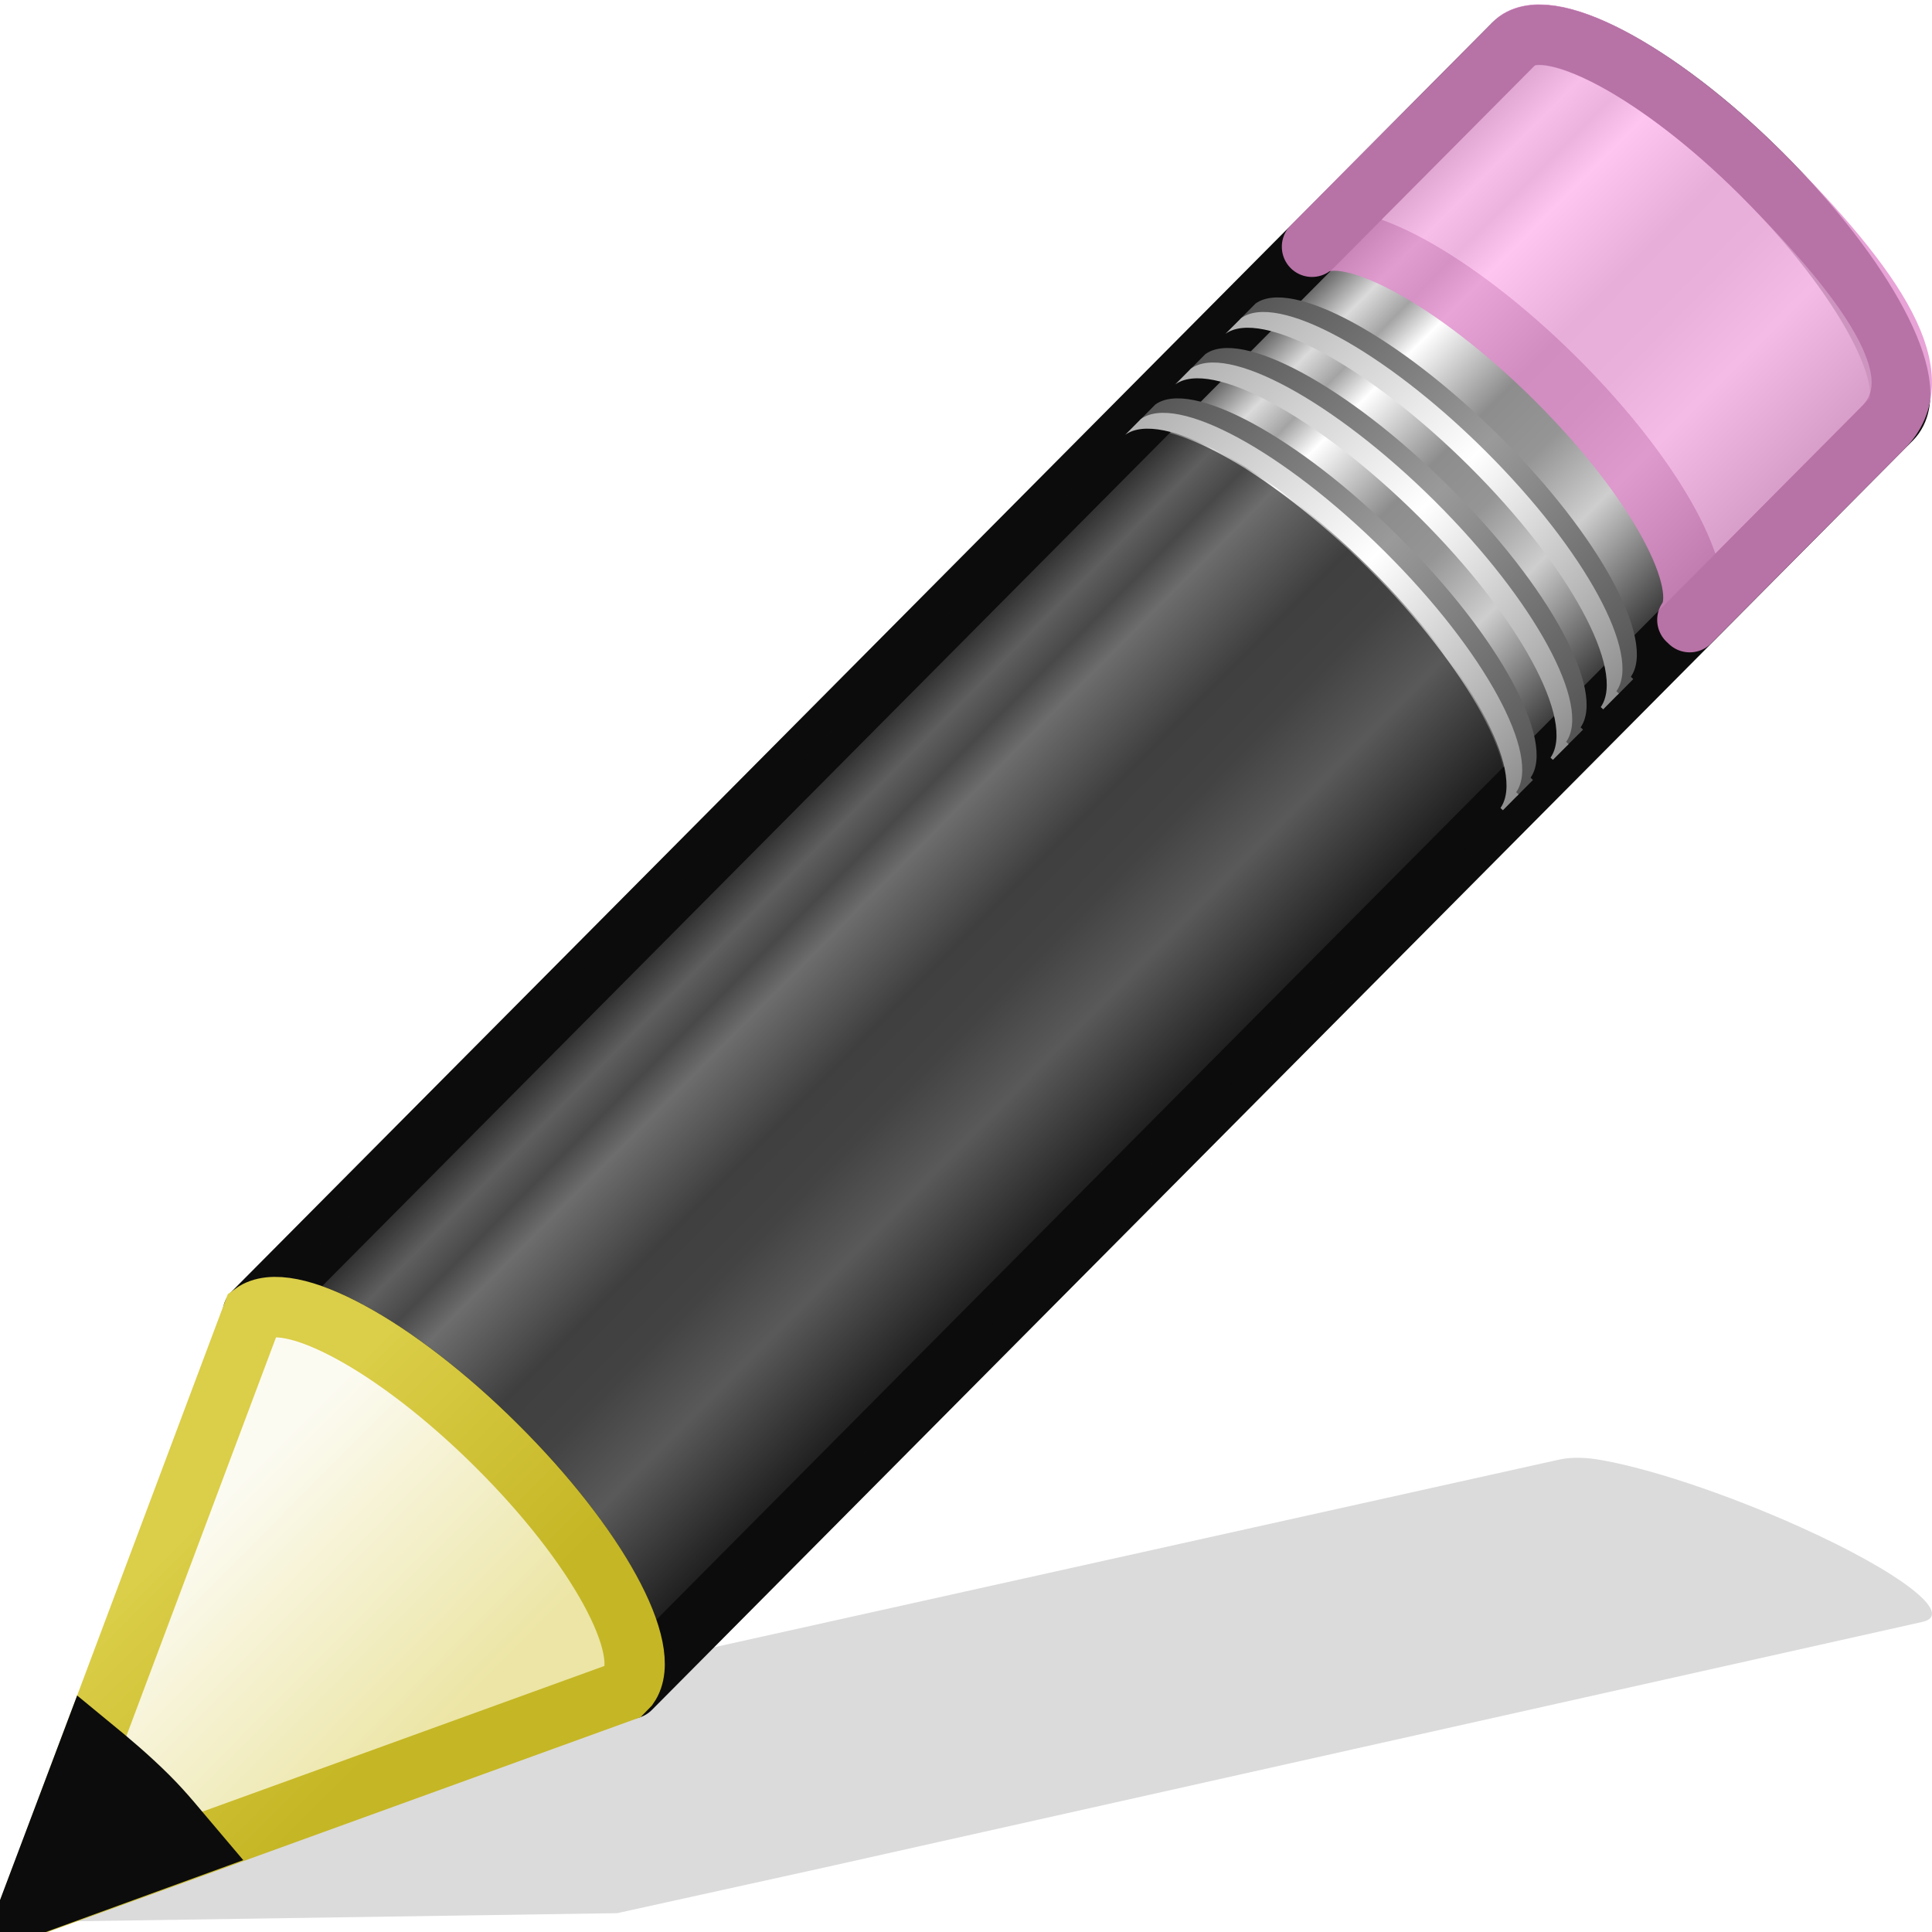
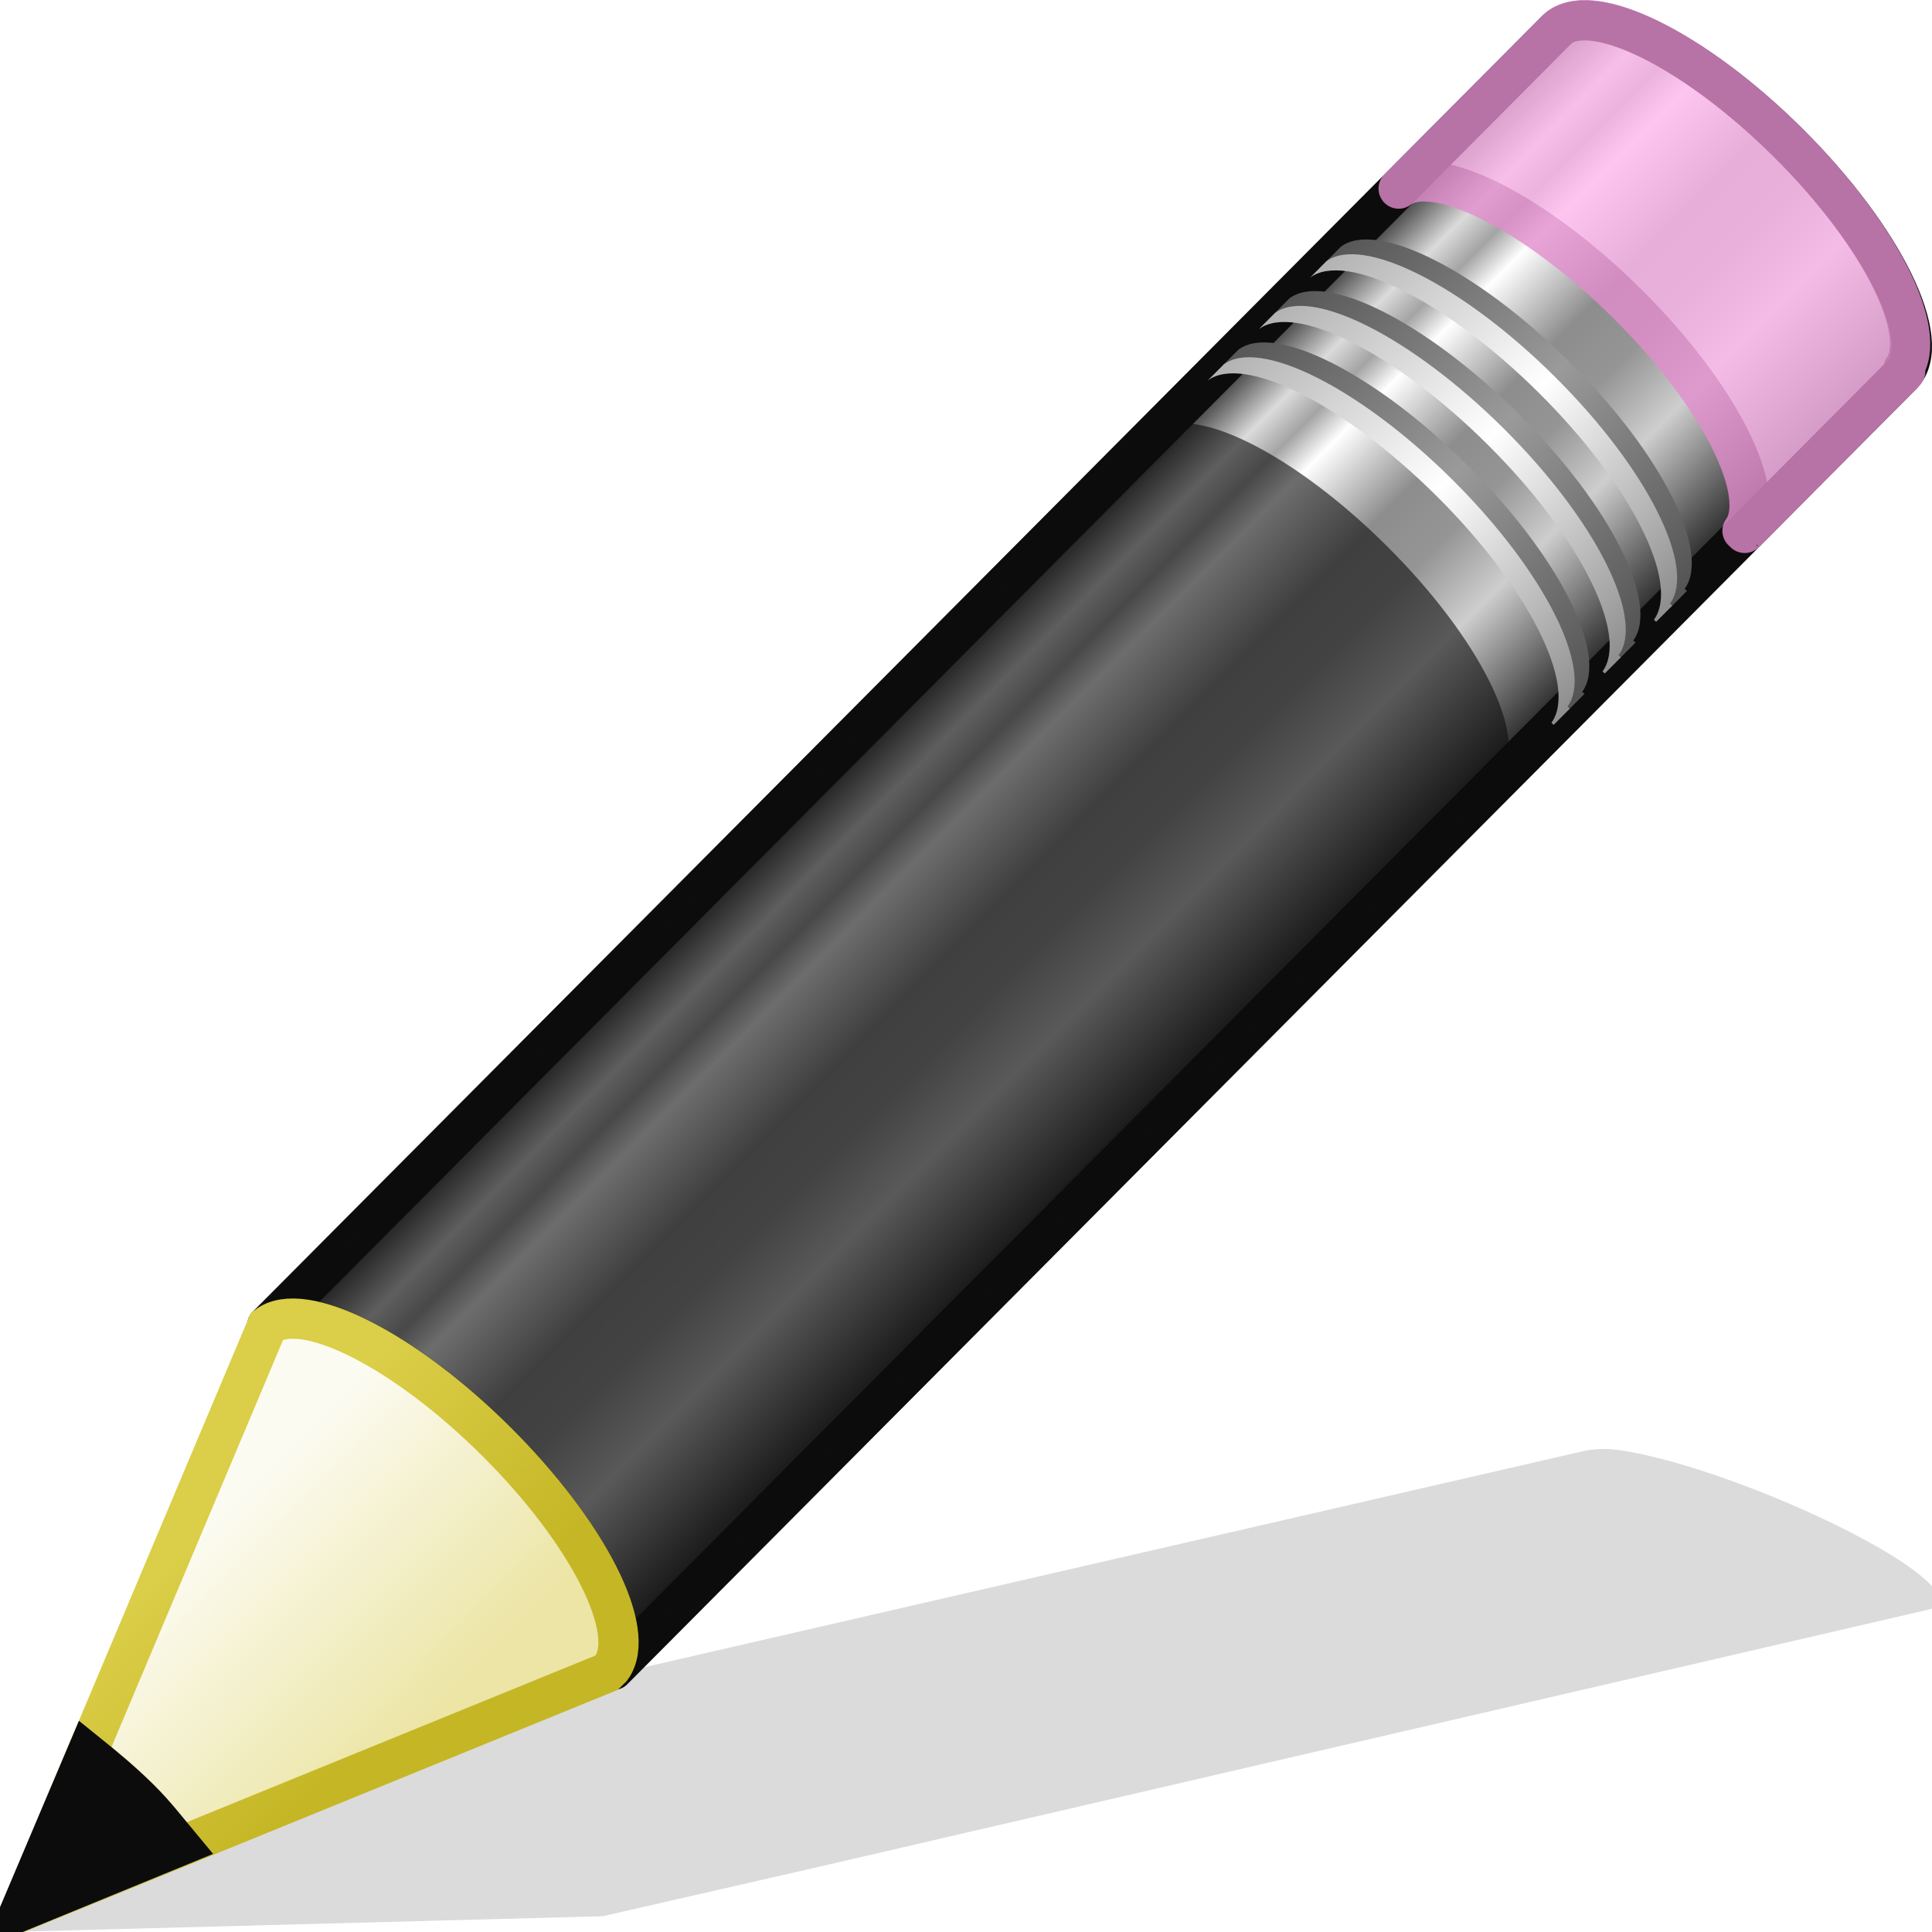
- <svg xmlns="http://www.w3.org/2000/svg" xmlns:xlink="http://www.w3.org/1999/xlink" width="16px" height="16px" id="svg8657">
-   <defs id="defs8659">
+ <svg xmlns="http://www.w3.org/2000/svg" xmlns:xlink="http://www.w3.org/1999/xlink" width="24" height="24" id="svg2" version="1.0">
+   <defs id="defs4">
    <linearGradient id="linearGradient3191-577">
      <stop id="stop2613" offset="0" style="stop-color:#dbce48;stop-opacity:1;" />
      <stop id="stop2615" offset="1" style="stop-color:#c5b625;stop-opacity:1;" />
    </linearGradient>
-     <linearGradient xlink:href="#linearGradient3191-577" id="linearGradient8655" gradientUnits="userSpaceOnUse" gradientTransform="matrix(0.3763801,3.6152606e-2,3.669995e-2,0.374874,-2.218281,-1.1331)" x1="5.518" y1="37.372" x2="9.522" y2="41.392" />
+     <linearGradient xlink:href="#linearGradient3191-577" id="linearGradient3901" gradientUnits="userSpaceOnUse" gradientTransform="matrix(0.5603647,2.4186224e-2,2.4156455e-2,0.5596736,-1.391805,-1.444819)" x1="5.518" y1="37.372" x2="9.522" y2="41.392" />
    <linearGradient id="linearGradient3290-678">
      <stop id="stop2607" offset="0" style="stop-color:#ece5a5;stop-opacity:1;" />
      <stop id="stop2609" offset="1" style="stop-color:#fcfbf2;stop-opacity:1;" />
    </linearGradient>
-     <linearGradient xlink:href="#linearGradient3290-678" id="linearGradient8653" gradientUnits="userSpaceOnUse" gradientTransform="matrix(0.4040235,-0.4056919,0.6073752,0.602268,-17.63669,0.462492)" x1="9" y1="29.057" x2="9" y2="26.03" />
+     <linearGradient xlink:href="#linearGradient3290-678" id="linearGradient3899" gradientUnits="userSpaceOnUse" gradientTransform="matrix(0.6380091,-0.6411367,0.8596263,0.8553493,-24.5997,2.181687)" x1="9" y1="29.057" x2="9" y2="26.03" />
    <linearGradient id="linearGradient3223-699">
      <stop id="stop2599" offset="0" style="stop-color:#b1b1b1;stop-opacity:1;" />
      <stop style="stop-color:#ffffff;stop-opacity:1;" offset="0.5" id="stop2601" />
      <stop id="stop2603" offset="1" style="stop-color:#8f8f8f;stop-opacity:1;" />
    </linearGradient>
-     <linearGradient xlink:href="#linearGradient3223-699" id="linearGradient8651" gradientUnits="userSpaceOnUse" gradientTransform="matrix(0.4040235,-0.4056919,0.6073752,0.6022679,-17.17737,-2.1969969e-4)" x1="30.038" y1="24.99" x2="30.038" y2="30" />
+     <linearGradient xlink:href="#linearGradient3223-699" id="linearGradient3897" gradientUnits="userSpaceOnUse" gradientTransform="matrix(0.6380091,-0.6411367,0.8596262,0.8553492,-23.26714,0.8426001)" x1="30.038" y1="24.99" x2="30.038" y2="30" />
    <linearGradient id="linearGradient3240-907">
      <stop style="stop-color:#565656;stop-opacity:1;" offset="0" id="stop2591" />
      <stop id="stop2593" offset="0.5" style="stop-color:#9a9a9a;stop-opacity:1;" />
      <stop style="stop-color:#545454;stop-opacity:1;" offset="1" id="stop2595" />
    </linearGradient>
-     <linearGradient xlink:href="#linearGradient3240-907" id="linearGradient8649" gradientUnits="userSpaceOnUse" gradientTransform="matrix(0.4040235,-0.4056919,0.6073752,0.6022679,-17.06166,-0.1164056)" x1="30.038" y1="24.99" x2="30.038" y2="30" />
+     <linearGradient xlink:href="#linearGradient3240-907" id="linearGradient3895" gradientUnits="userSpaceOnUse" gradientTransform="matrix(0.6380091,-0.6411367,0.8596262,0.8553492,-23.08442,0.6589858)" x1="30.038" y1="24.99" x2="30.038" y2="30" />
    <linearGradient id="linearGradient3223-768">
      <stop id="stop2583" offset="0" style="stop-color:#b1b1b1;stop-opacity:1;" />
      <stop style="stop-color:#ffffff;stop-opacity:1;" offset="0.5" id="stop2585" />
      <stop id="stop2587" offset="1" style="stop-color:#8f8f8f;stop-opacity:1;" />
    </linearGradient>
-     <linearGradient xlink:href="#linearGradient3223-768" id="linearGradient8647" gradientUnits="userSpaceOnUse" gradientTransform="matrix(0.4040235,-0.4056919,0.6073752,0.6022679,-17.58139,0.4054707)" x1="30.038" y1="24.99" x2="30.038" y2="30" />
+     <linearGradient xlink:href="#linearGradient3223-768" id="linearGradient3893" gradientUnits="userSpaceOnUse" gradientTransform="matrix(0.6380091,-0.6411367,0.8596262,0.8553492,-23.90515,1.483735)" x1="30.038" y1="24.99" x2="30.038" y2="30" />
    <linearGradient id="linearGradient3240-686">
      <stop style="stop-color:#565656;stop-opacity:1;" offset="0" id="stop2575" />
      <stop id="stop2577" offset="0.5" style="stop-color:#9a9a9a;stop-opacity:1;" />
      <stop style="stop-color:#545454;stop-opacity:1;" offset="1" id="stop2579" />
    </linearGradient>
-     <linearGradient xlink:href="#linearGradient3240-686" id="linearGradient8645" gradientUnits="userSpaceOnUse" gradientTransform="matrix(0.4040235,-0.4056919,0.6073752,0.6022679,-17.46568,0.2892868)" x1="30.038" y1="24.99" x2="30.038" y2="30" />
+     <linearGradient xlink:href="#linearGradient3240-686" id="linearGradient3891" gradientUnits="userSpaceOnUse" gradientTransform="matrix(0.6380091,-0.6411367,0.8596262,0.8553492,-23.72243,1.300123)" x1="30.038" y1="24.99" x2="30.038" y2="30" />
    <linearGradient id="linearGradient3223-789">
      <stop id="stop2567" offset="0" style="stop-color:#b1b1b1;stop-opacity:1;" />
      <stop style="stop-color:#ffffff;stop-opacity:1;" offset="0.5" id="stop2569" />
      <stop id="stop2571" offset="1" style="stop-color:#8f8f8f;stop-opacity:1;" />
    </linearGradient>
-     <linearGradient xlink:href="#linearGradient3223-789" id="linearGradient8643" gradientUnits="userSpaceOnUse" gradientTransform="matrix(0.4040235,-0.4056919,0.6073752,0.6022679,-17.98347,0.8092126)" x1="30.038" y1="24.99" x2="30.038" y2="30" />
+     <linearGradient xlink:href="#linearGradient3223-789" id="linearGradient3889" gradientUnits="userSpaceOnUse" gradientTransform="matrix(0.6380091,-0.6411367,0.8596262,0.8553492,-24.54009,2.121789)" x1="30.038" y1="24.99" x2="30.038" y2="30" />
    <linearGradient id="linearGradient3240-279">
      <stop style="stop-color:#565656;stop-opacity:1;" offset="0" id="stop2559" />
      <stop id="stop2561" offset="0.5" style="stop-color:#9a9a9a;stop-opacity:1;" />
      <stop style="stop-color:#545454;stop-opacity:1;" offset="1" id="stop2563" />
    </linearGradient>
-     <linearGradient xlink:href="#linearGradient3240-279" id="linearGradient8641" gradientUnits="userSpaceOnUse" gradientTransform="matrix(0.4040235,-0.4056919,0.6073752,0.6022679,-17.86776,0.6930272)" x1="30.038" y1="24.99" x2="30.038" y2="30" />
+     <linearGradient xlink:href="#linearGradient3240-279" id="linearGradient3887" gradientUnits="userSpaceOnUse" gradientTransform="matrix(0.6380091,-0.6411367,0.8596262,0.8553492,-24.35737,1.938176)" x1="30.038" y1="24.99" x2="30.038" y2="30" />
    <linearGradient id="linearGradient3155-40">
      <stop id="stop2541" offset="0" style="stop-color:#181818;stop-opacity:1;" />
      <stop style="stop-color:#dbdbdb;stop-opacity:1;" offset="0.135" id="stop2543" />
      <stop id="stop2545" offset="0.202" style="stop-color:#a4a4a4;stop-opacity:1;" />
      <stop style="stop-color:#ffffff;stop-opacity:1;" offset="0.27" id="stop2547" />
      <stop id="stop2549" offset="0.447" style="stop-color:#8d8d8d;stop-opacity:1;" />
      <stop style="stop-color:#959595;stop-opacity:1;" offset="0.571" id="stop2551" />
      <stop id="stop2553" offset="0.72" style="stop-color:#cecece;stop-opacity:1;" />
      <stop id="stop2555" offset="1" style="stop-color:#181818;stop-opacity:1;" />
    </linearGradient>
-     <linearGradient xlink:href="#linearGradient3155-40" id="linearGradient8639" gradientUnits="userSpaceOnUse" gradientTransform="matrix(0.415777,-0.4174938,0.518983,0.5146192,-15.74723,2.650367)" spreadMethod="pad" x1="23.576" y1="25.357" x2="23.576" y2="31.211" />
+     <linearGradient xlink:href="#linearGradient3155-40" id="linearGradient3885" gradientUnits="userSpaceOnUse" gradientTransform="matrix(0.6565695,-0.659788,0.7345237,0.7308691,-21.95131,5.314262)" spreadMethod="pad" x1="23.576" y1="25.357" x2="23.576" y2="31.211" />
  </defs>
  <g id="layer1">
-     <path id="path2422" d="M 13.22,12.085 C 13.084,12.064 12.98,12.073 12.912,12.088 L 3.825,14.106 L 2.152,14.478 L 2.101,14.486 L 0.162,15.918 L 5.112,15.844 L 5.152,15.835 L 6.836,15.464 L 15.92,13.432 C 16.193,13.371 15.743,13.022 14.91,12.647 C 14.286,12.366 13.627,12.149 13.22,12.085 z" style="opacity:0.15;fill:#0c0c0c;fill-opacity:1;fill-rule:evenodd;stroke:none;stroke-width:1px;stroke-linecap:butt;stroke-linejoin:miter;stroke-opacity:1" />
-     <g id="g8626" transform="matrix(1.030012,0,0,1.032507,-1.6773001e-2,-0.5215254)">
-       <path id="rect2383" d="M 2.049,11.037 C 2.335,10.83 3.197,11.294 4.009,12.099 C 4.82,12.903 5.269,13.741 5.067,14.03 C 5.066,14.031 5.086,14.048 5.086,14.049 L 15.224,3.868 C 15.482,3.61 15.011,2.725 14.173,1.894 C 13.335,1.062 12.445,0.599 12.187,0.857 L 2.049,11.037 z" style="fill:url(#linearGradient8639);fill-opacity:1;stroke:#0c0c0c;stroke-width:0.485;stroke-linecap:butt;stroke-linejoin:round;stroke-miterlimit:4;stroke-dasharray:none;stroke-dashoffset:0;stroke-opacity:1" />
-       <path id="rect3175" d="M 10.565,2.484 C 10.852,2.276 11.713,2.74 12.526,3.546 C 13.336,4.35 13.786,5.187 13.583,5.477 C 13.583,5.478 13.603,5.494 13.602,5.495 L 15.154,3.938 C 15.563,3.53 15.125,2.845 14.173,1.894 C 13.36,1.088 12.499,0.624 12.213,0.832 L 12.187,0.857 L 10.565,2.484 z" style="opacity:0.8;fill:#ffb6ed;fill-opacity:1;stroke:#e28ccd;stroke-width:0.485;stroke-linecap:butt;stroke-linejoin:round;stroke-miterlimit:4;stroke-dasharray:none;stroke-dashoffset:0;stroke-opacity:1" />
-       <path id="path3208" d="M 2.049,11.037 C 2.335,10.83 3.197,11.294 4.009,12.099 C 4.82,12.903 5.269,13.741 5.067,14.03 C 5.066,14.031 5.086,14.048 5.086,14.049 L 12.068,7.038 L 12.093,7.012 C 12.094,7.011 12.073,6.995 12.074,6.994 C 12.277,6.704 11.827,5.867 11.016,5.063 C 10.204,4.258 9.343,3.793 9.056,4.001 L 9.031,4.027 L 2.049,11.037 z" style="opacity:0.6;fill:#0c0c0c;fill-opacity:1;stroke:none;stroke-width:2;stroke-linecap:butt;stroke-linejoin:round;stroke-miterlimit:4;stroke-dasharray:2, 8;stroke-dashoffset:0;stroke-opacity:0.235" />
-       <path id="path3233" d="M 9.179,3.877 C 9.465,3.669 10.326,4.133 11.139,4.939 C 11.949,5.742 12.399,6.58 12.196,6.869 C 12.196,6.87 12.216,6.887 12.215,6.888 L 12.342,6.761 C 12.342,6.76 12.322,6.744 12.323,6.742 C 12.525,6.453 12.076,5.615 11.265,4.812 C 10.453,4.006 9.591,3.542 9.305,3.75 L 9.179,3.877 z" style="fill:url(#linearGradient8641);fill-opacity:1;stroke:none;stroke-width:2;stroke-linecap:butt;stroke-linejoin:round;stroke-miterlimit:4;stroke-dasharray:2, 8;stroke-dashoffset:0;stroke-opacity:0.235" />
-       <path id="path3216" d="M 9.063,3.993 C 9.349,3.785 10.211,4.249 11.023,5.055 C 11.834,5.858 12.283,6.696 12.081,6.985 C 12.08,6.987 12.1,7.003 12.1,7.004 L 12.226,6.877 C 12.227,6.876 12.206,6.86 12.207,6.859 C 12.41,6.569 11.96,5.732 11.149,4.928 C 10.337,4.122 9.476,3.658 9.189,3.866 L 9.063,3.993 z" style="fill:url(#linearGradient8643);fill-opacity:1;stroke:none;stroke-width:2;stroke-linecap:butt;stroke-linejoin:round;stroke-miterlimit:4;stroke-dasharray:2, 8;stroke-dashoffset:0;stroke-opacity:0.235" />
-       <path id="path3248" d="M 9.581,3.473 C 9.867,3.265 10.729,3.729 11.541,4.535 C 12.351,5.339 12.801,6.176 12.599,6.465 C 12.598,6.467 12.618,6.483 12.617,6.484 L 12.744,6.358 C 12.745,6.356 12.724,6.34 12.725,6.339 C 12.927,6.049 12.478,5.212 11.667,4.408 C 10.855,3.603 9.993,3.138 9.707,3.346 L 9.581,3.473 z" style="fill:url(#linearGradient8645);fill-opacity:1;stroke:none;stroke-width:2;stroke-linecap:butt;stroke-linejoin:round;stroke-miterlimit:4;stroke-dasharray:2, 8;stroke-dashoffset:0;stroke-opacity:0.235" />
-       <path id="path3250" d="M 9.465,3.589 C 9.751,3.381 10.613,3.846 11.425,4.651 C 12.236,5.455 12.685,6.292 12.483,6.582 C 12.482,6.583 12.503,6.599 12.502,6.6 L 12.628,6.474 C 12.629,6.473 12.608,6.456 12.609,6.455 C 12.812,6.166 12.362,5.328 11.552,4.524 C 10.739,3.719 9.878,3.255 9.591,3.462 L 9.465,3.589 z" style="fill:url(#linearGradient8647);fill-opacity:1;stroke:none;stroke-width:2;stroke-linecap:butt;stroke-linejoin:round;stroke-miterlimit:4;stroke-dasharray:2, 8;stroke-dashoffset:0;stroke-opacity:0.235" />
-       <path id="path3256" d="M 9.985,3.067 C 10.271,2.86 11.133,3.324 11.945,4.129 C 12.755,4.933 13.205,5.771 13.003,6.06 C 13.002,6.061 13.022,6.078 13.022,6.079 L 13.148,5.952 C 13.149,5.951 13.128,5.934 13.129,5.933 C 13.331,5.644 12.882,4.806 12.071,4.002 C 11.259,3.197 10.397,2.733 10.111,2.94 L 9.985,3.067 z" style="fill:url(#linearGradient8649);fill-opacity:1;stroke:none;stroke-width:2;stroke-linecap:butt;stroke-linejoin:round;stroke-miterlimit:4;stroke-dasharray:2, 8;stroke-dashoffset:0;stroke-opacity:0.235" />
-       <path id="path3258" d="M 9.869,3.183 C 10.155,2.976 11.017,3.44 11.829,4.245 C 12.64,5.049 13.089,5.887 12.887,6.176 C 12.886,6.177 12.907,6.194 12.906,6.195 L 13.032,6.068 C 13.033,6.067 13.012,6.05 13.013,6.049 C 13.216,5.76 12.766,4.922 11.956,4.119 C 11.143,3.313 10.282,2.849 9.995,3.057 L 9.869,3.183 z" style="fill:url(#linearGradient8651);fill-opacity:1;stroke:none;stroke-width:2;stroke-linecap:butt;stroke-linejoin:round;stroke-miterlimit:4;stroke-dasharray:2, 8;stroke-dashoffset:0;stroke-opacity:0.235" />
-       <path style="fill:url(#linearGradient8653);fill-opacity:1;fill-rule:evenodd;stroke:url(#linearGradient8655);stroke-width:0.485;stroke-linecap:butt;stroke-linejoin:miter;stroke-miterlimit:4;stroke-dasharray:none;stroke-opacity:1" d="M 0.26,15.794 L 5.032,14.069 L 5.071,14.029 C 5.274,13.74 4.819,12.902 4.008,12.099 C 3.196,11.293 2.335,10.831 2.049,11.039 L 0.26,15.794 z" id="path3270" />
-       <path id="path3281" d="M 0.744,14.506 L 0.259,15.789 L 1.561,15.316 C 1.447,15.182 1.341,15.048 1.206,14.914 C 1.051,14.76 0.899,14.633 0.744,14.506 z" style="fill:#0c0c0c;fill-opacity:1;fill-rule:evenodd;stroke:#0c0c0c;stroke-width:0.485;stroke-linecap:butt;stroke-linejoin:miter;stroke-miterlimit:4;stroke-dasharray:none;stroke-opacity:1" />
+     <path id="path2422" d="M 20.13,18.016 C 19.931,17.987 19.775,18.002 19.671,18.026 L 5.821,21.213 L 3.272,21.801 L 3.194,21.814 L 0.094,24 L 7.49,23.804 L 7.552,23.789 L 10.117,23.203 L 23.965,19.993 C 24.381,19.897 23.759,19.38 22.571,18.832 C 21.68,18.42 20.728,18.104 20.13,18.016 z" style="opacity:0.15;fill:#0c0c0c;fill-opacity:1;fill-rule:evenodd;stroke:none;stroke-width:1px;stroke-linecap:butt;stroke-linejoin:miter;stroke-opacity:1" />
+     <g id="g3872" transform="translate(-0.6771933,-1.1310954e-2)">
+       <path id="rect2383" d="M 3.996,16.48 C 4.442,16.145 5.693,16.773 6.843,17.917 C 7.99,19.058 8.594,20.279 8.267,20.73 C 8.266,20.731 8.295,20.755 8.294,20.756 L 24.304,4.668 C 24.71,4.259 24.079,2.968 22.893,1.788 C 21.706,0.608 20.412,-0.017 20.006,0.391 L 3.996,16.48 z" style="fill:url(#linearGradient3885);fill-opacity:1;stroke:#0c0c0c;stroke-width:0.5;stroke-linecap:butt;stroke-linejoin:round;stroke-miterlimit:4;stroke-dasharray:none;stroke-dashoffset:0;stroke-opacity:1" />
+       <path id="rect3175" d="M 18.052,2.354 C 18.498,2.02 19.749,2.648 20.899,3.792 C 22.046,4.933 22.65,6.154 22.323,6.605 C 22.322,6.606 22.351,6.63 22.35,6.631 L 24.304,4.668 L 24.344,4.628 C 24.345,4.626 24.316,4.603 24.317,4.601 C 24.644,4.151 24.04,2.929 22.893,1.788 C 21.743,0.644 20.492,0.016 20.046,0.351 L 20.006,0.391 L 18.052,2.354 z" style="opacity:0.8;fill:#ffb6ed;fill-opacity:1;stroke:#e28ccd;stroke-width:0.5;stroke-linecap:butt;stroke-linejoin:round;stroke-miterlimit:4;stroke-dasharray:none;stroke-dashoffset:0;stroke-opacity:1" />
+       <path id="path3208" d="M 3.996,16.48 C 4.442,16.145 5.693,16.773 6.843,17.917 C 7.99,19.058 8.594,20.279 8.267,20.73 C 8.266,20.731 8.295,20.755 8.294,20.756 L 19.319,9.677 L 19.359,9.637 C 19.361,9.635 19.331,9.612 19.332,9.61 C 19.66,9.16 19.055,7.938 17.908,6.797 C 16.758,5.653 15.507,5.025 15.061,5.36 L 15.021,5.4 L 3.996,16.48 z" style="opacity:0.6;fill:#0c0c0c;fill-opacity:1;stroke:none;stroke-width:2;stroke-linecap:butt;stroke-linejoin:round;stroke-miterlimit:4;stroke-dasharray:2, 8;stroke-dashoffset:0;stroke-opacity:0.235" />
+       <path id="path3233" d="M 15.862,4.555 C 16.308,4.221 17.559,4.848 18.709,5.992 C 19.856,7.134 20.46,8.355 20.133,8.805 C 20.132,8.807 20.161,8.83 20.16,8.832 L 20.359,8.632 C 20.361,8.63 20.331,8.607 20.332,8.605 C 20.659,8.155 20.055,6.933 18.908,5.792 C 17.758,4.648 16.507,4.02 16.061,4.355 L 15.862,4.555 z" style="fill:url(#linearGradient3887);fill-opacity:1;stroke:none;stroke-width:2;stroke-linecap:butt;stroke-linejoin:round;stroke-miterlimit:4;stroke-dasharray:2, 8;stroke-dashoffset:0;stroke-opacity:0.235" />
+       <path id="path3216" d="M 15.679,4.739 C 16.125,4.404 17.376,5.032 18.526,6.176 C 19.673,7.317 20.277,8.539 19.95,8.989 C 19.949,8.991 19.978,9.014 19.977,9.016 L 20.177,8.815 C 20.178,8.814 20.148,8.79 20.15,8.789 C 20.477,8.338 19.872,7.117 18.725,5.976 C 17.576,4.832 16.324,4.204 15.878,4.539 L 15.679,4.739 z" style="fill:url(#linearGradient3889);fill-opacity:1;stroke:none;stroke-width:2;stroke-linecap:butt;stroke-linejoin:round;stroke-miterlimit:4;stroke-dasharray:2, 8;stroke-dashoffset:0;stroke-opacity:0.235" />
+       <path id="path3248" d="M 16.497,3.917 C 16.943,3.583 18.194,4.21 19.344,5.354 C 20.491,6.496 21.095,7.717 20.768,8.167 C 20.767,8.169 20.796,8.192 20.795,8.194 L 20.994,7.994 C 20.996,7.992 20.966,7.969 20.967,7.967 C 21.294,7.517 20.69,6.295 19.543,5.154 C 18.393,4.01 17.142,3.382 16.696,3.717 L 16.497,3.917 z" style="fill:url(#linearGradient3891);fill-opacity:1;stroke:none;stroke-width:2;stroke-linecap:butt;stroke-linejoin:round;stroke-miterlimit:4;stroke-dasharray:2, 8;stroke-dashoffset:0;stroke-opacity:0.235" />
+       <path id="path3250" d="M 16.314,4.101 C 16.76,3.766 18.011,4.394 19.161,5.538 C 20.308,6.679 20.912,7.901 20.585,8.351 C 20.584,8.353 20.613,8.376 20.612,8.378 L 20.812,8.177 C 20.813,8.176 20.783,8.152 20.785,8.151 C 21.112,7.7 20.507,6.479 19.36,5.338 C 18.21,4.194 16.959,3.566 16.513,3.901 L 16.314,4.101 z" style="fill:url(#linearGradient3893);fill-opacity:1;stroke:none;stroke-width:2;stroke-linecap:butt;stroke-linejoin:round;stroke-miterlimit:4;stroke-dasharray:2, 8;stroke-dashoffset:0;stroke-opacity:0.235" />
+       <path id="path3256" d="M 17.135,3.276 C 17.581,2.942 18.832,3.569 19.982,4.713 C 21.129,5.855 21.733,7.076 21.406,7.526 C 21.405,7.528 21.434,7.551 21.433,7.553 L 21.632,7.353 C 21.634,7.351 21.604,7.328 21.605,7.326 C 21.932,6.876 21.328,5.654 20.181,4.513 C 19.031,3.369 17.78,2.741 17.334,3.076 L 17.135,3.276 z" style="fill:url(#linearGradient3895);fill-opacity:1;stroke:none;stroke-width:2;stroke-linecap:butt;stroke-linejoin:round;stroke-miterlimit:4;stroke-dasharray:2, 8;stroke-dashoffset:0;stroke-opacity:0.235" />
+       <path id="path3258" d="M 16.952,3.46 C 17.398,3.125 18.649,3.753 19.799,4.897 C 20.946,6.038 21.55,7.259 21.223,7.71 C 21.222,7.711 21.251,7.735 21.25,7.736 L 21.45,7.536 C 21.451,7.534 21.421,7.511 21.423,7.509 C 21.75,7.059 21.145,5.838 19.998,4.697 C 18.849,3.552 17.597,2.925 17.151,3.259 L 16.952,3.46 z" style="fill:url(#linearGradient3897);fill-opacity:1;stroke:none;stroke-width:2;stroke-linecap:butt;stroke-linejoin:round;stroke-miterlimit:4;stroke-dasharray:2, 8;stroke-dashoffset:0;stroke-opacity:0.235" />
+       <path style="fill:url(#linearGradient3899);fill-opacity:1;fill-rule:evenodd;stroke:url(#linearGradient3901);stroke-width:0.5;stroke-linecap:butt;stroke-linejoin:miter;stroke-miterlimit:4;stroke-dasharray:none;stroke-opacity:1" d="M 0.928,23.761 L 8.211,20.791 L 8.273,20.729 C 8.6,20.278 7.988,19.057 6.841,17.916 C 5.691,16.772 4.442,16.147 3.996,16.482 L 0.928,23.761 z" id="path3270" />
+       <path id="path3281" d="M 1.759,21.79 L 0.927,23.754 L 2.914,22.939 C 2.755,22.748 2.608,22.555 2.416,22.365 C 2.196,22.146 1.98,21.968 1.759,21.79 z" style="fill:#0c0c0c;fill-opacity:1;fill-rule:evenodd;stroke:#0c0c0c;stroke-width:0.5;stroke-linecap:butt;stroke-linejoin:miter;stroke-miterlimit:4;stroke-dasharray:none;stroke-opacity:1" />
    </g>
  </g>
</svg>
